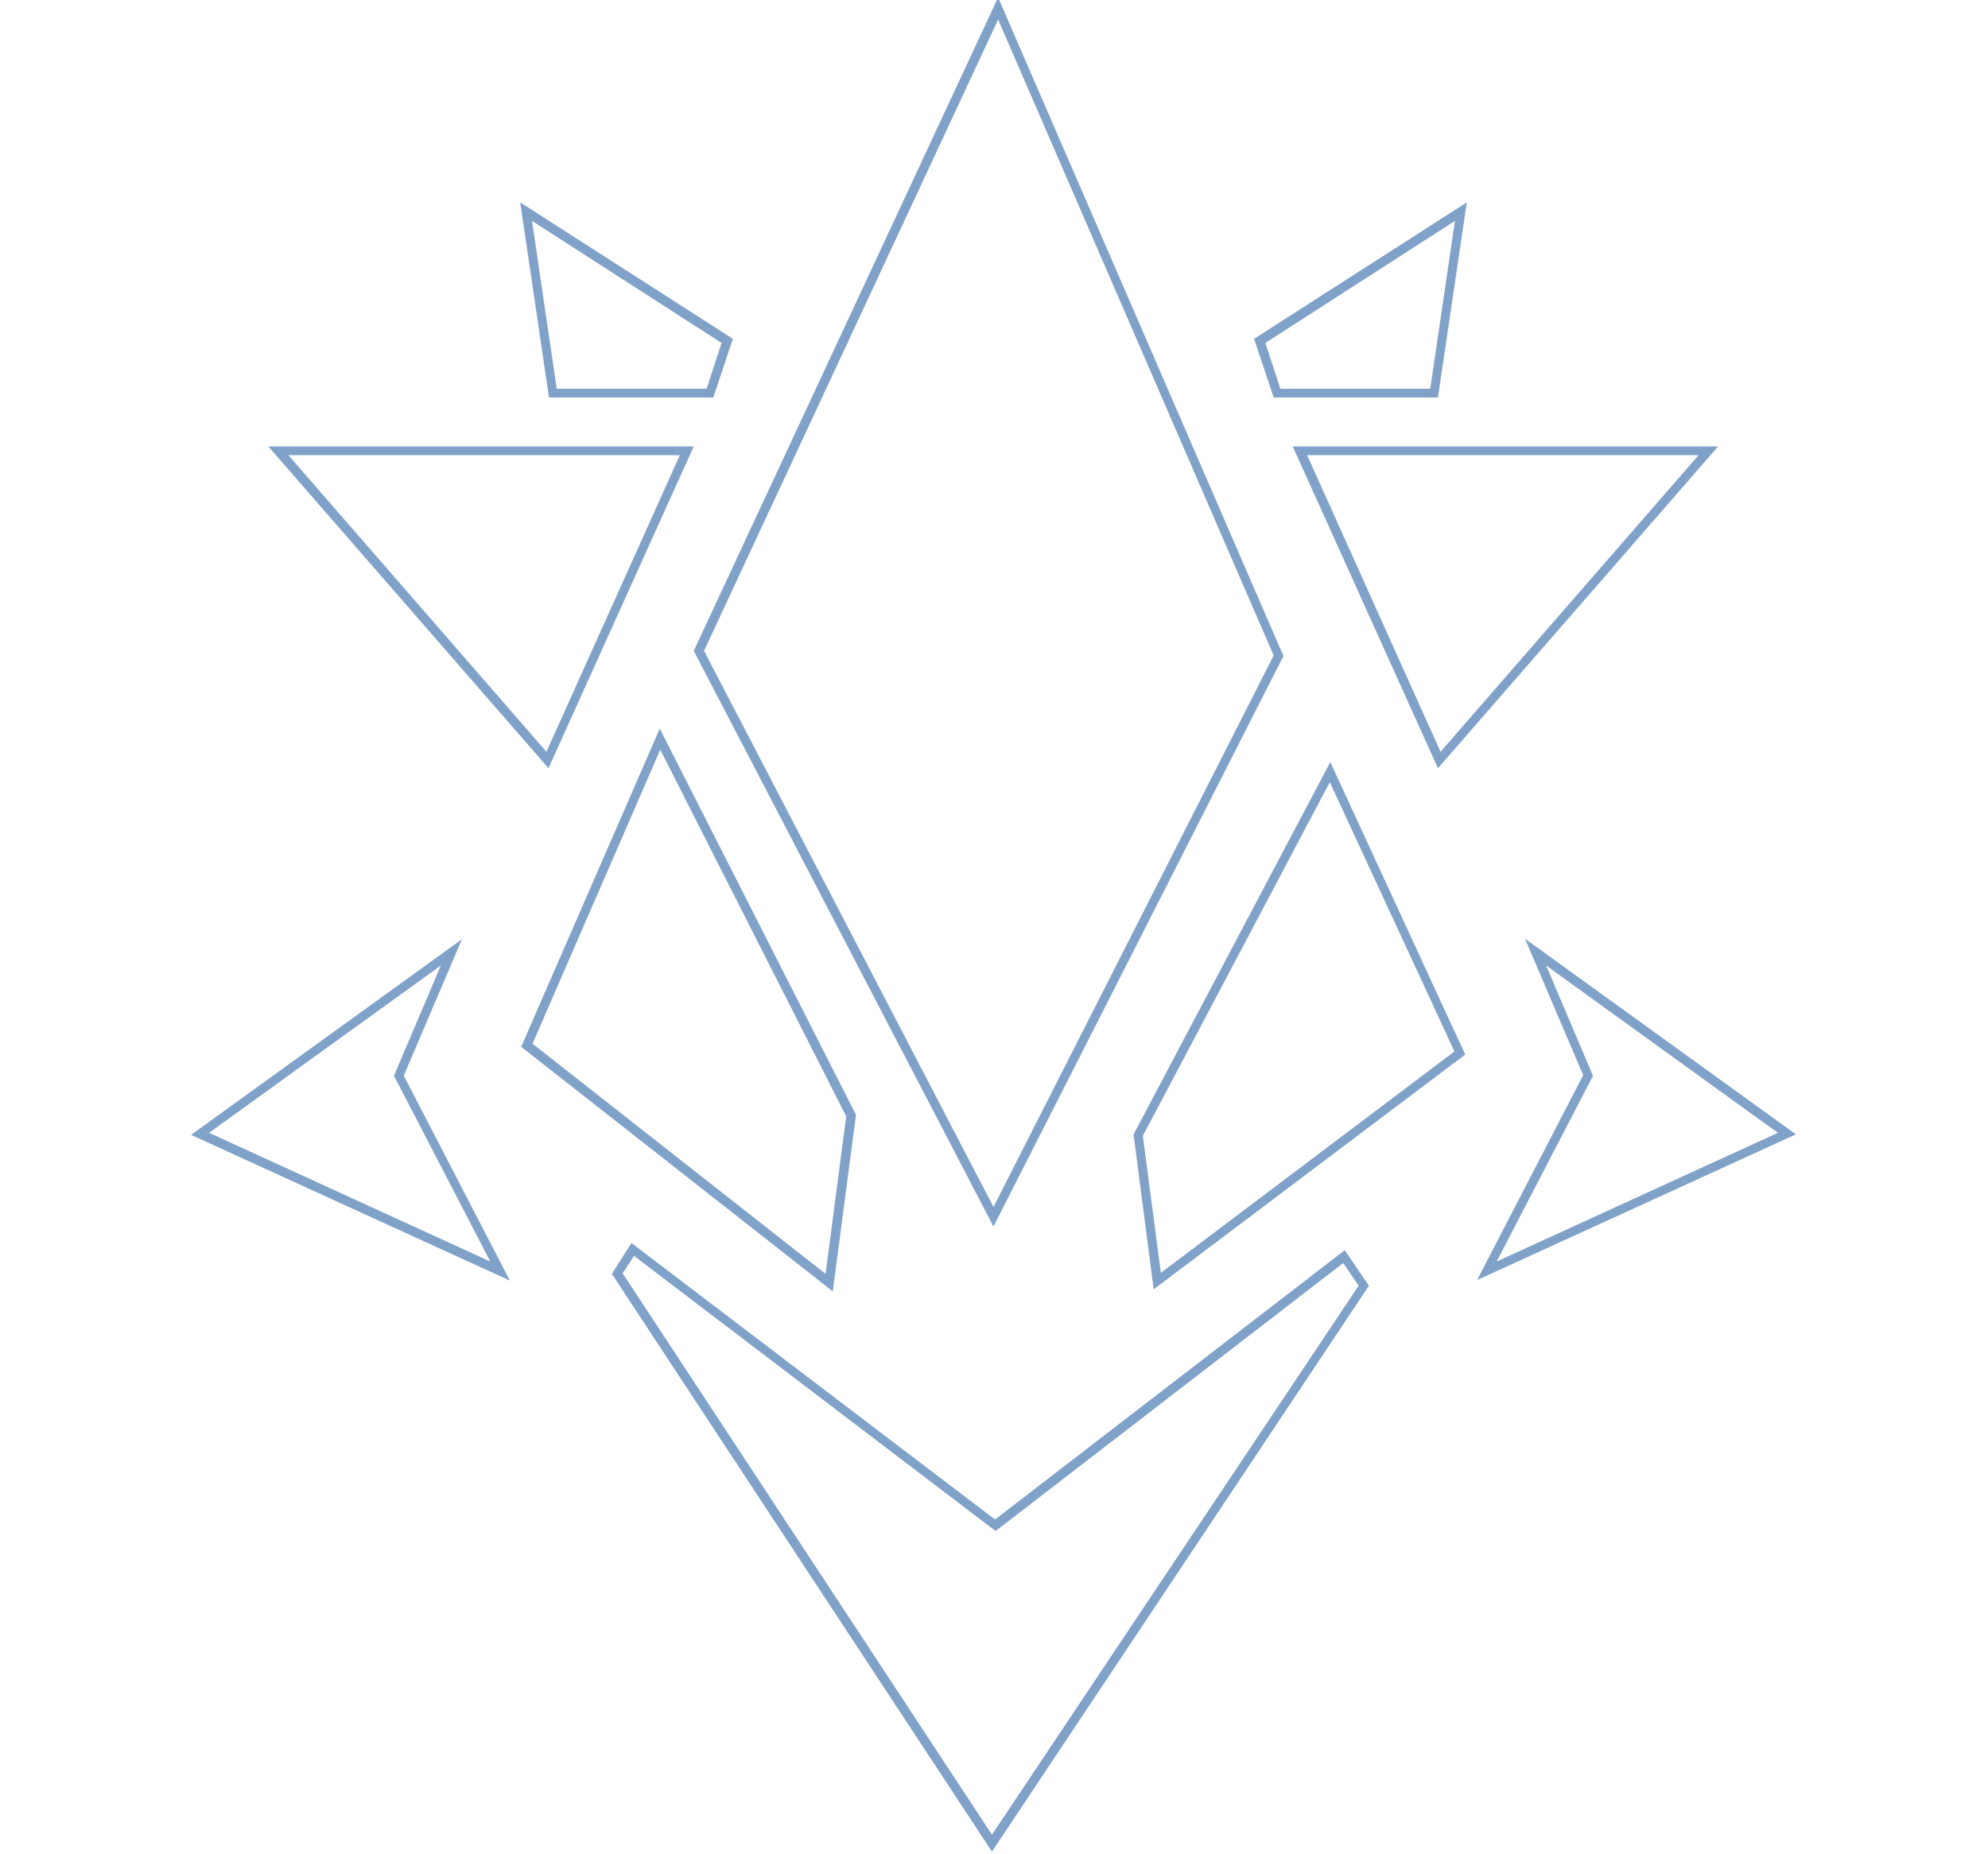
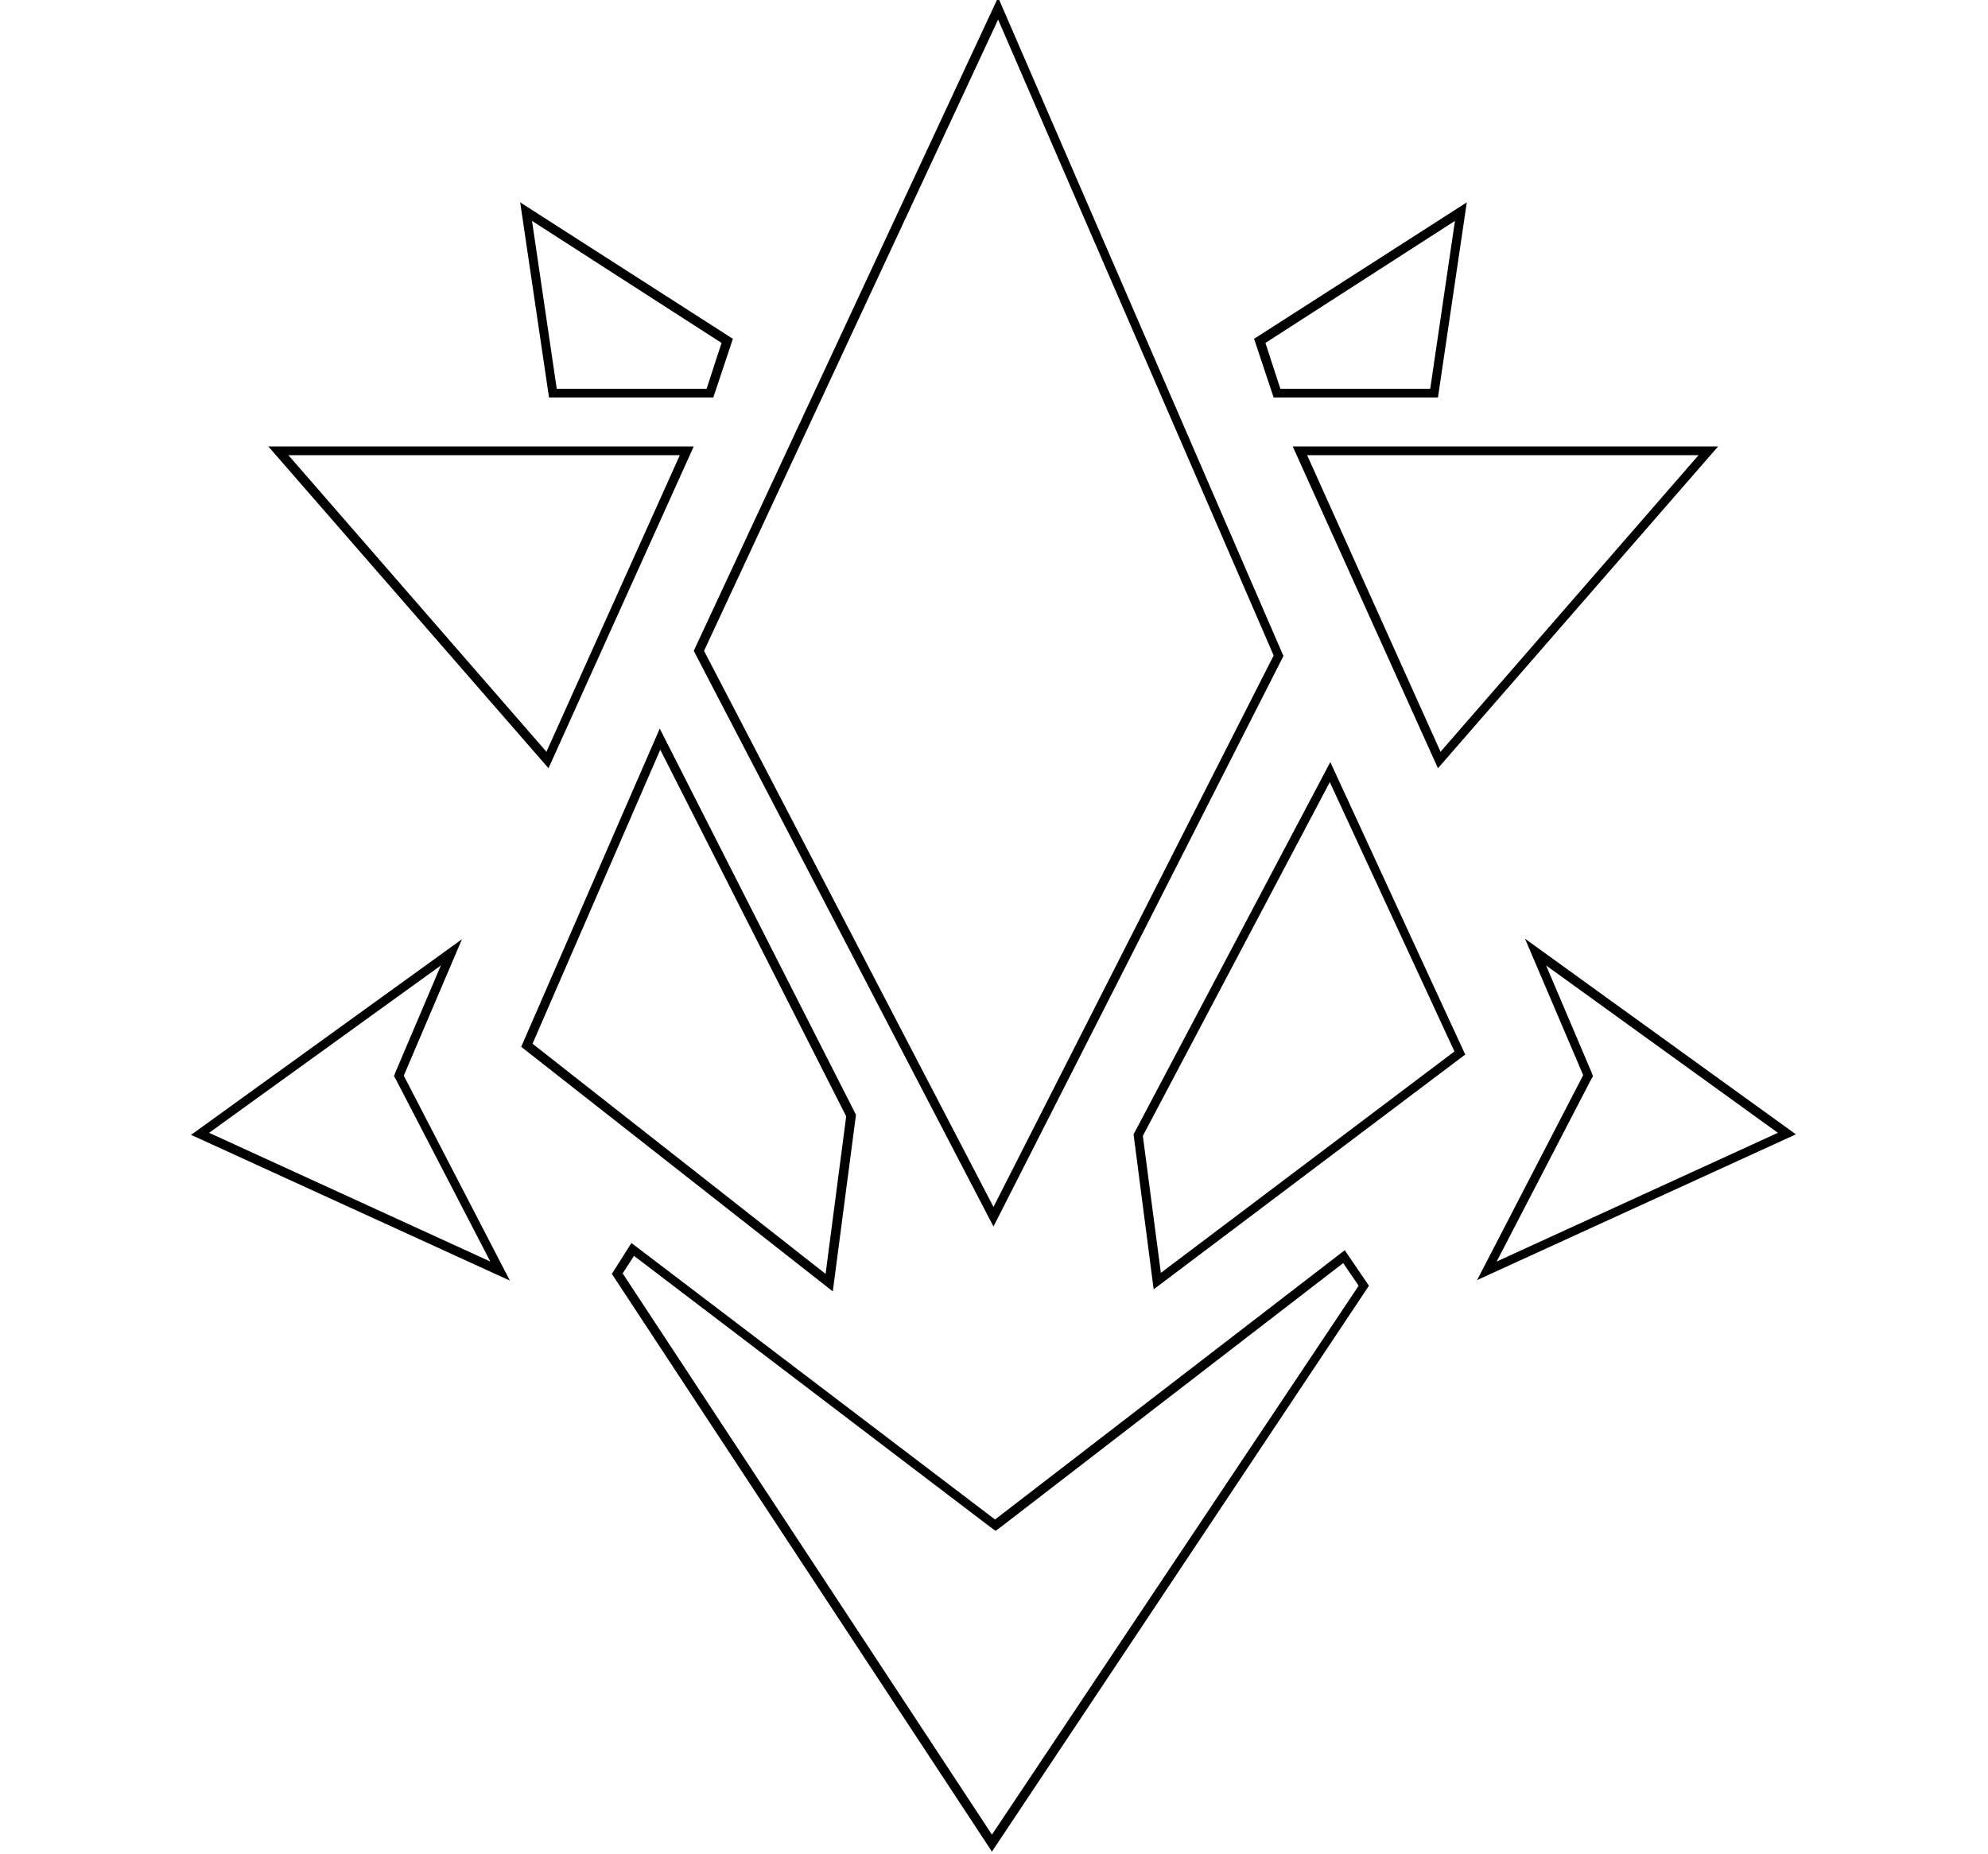
<svg xmlns="http://www.w3.org/2000/svg" version="1.1" id="Layer_1" x="0px" y="0px" viewBox="0 0 386 360" style="enable-background:new 0 0 386 360;" xml:space="preserve">
  <style type="text/css">
	.st0{fill:#F7F953;}
	.st1{fill:#D85708;}
	.st2{fill:#B33035;}
	.st3{fill:#006CFF;}
	.st4{fill:#7C30B3;}
	.st5{fill:#FF8400;}
	.st6{fill:#00FCFF;}
	.st7{fill:#E35BF3;}
	.st8{fill:#933246;}
	.st9{fill:#45AD21;}
	.st10{fill:#FFC12C;}
	.st11{fill:#80A2C9;}
	.st12{fill:#208AE3;}
	.st13{fill:#94E515;}
</style>
  <g id="SILICOIDS">
    <g>
-       <path class="st11" d="M192.9,238.2l56.3-110.8L193.8-0.5l-59.1,126.9L192.9,238.2z M247.3,127.3l-54.4,107.1l-56.2-108L193.8,3.8    L247.3,127.3z M166.2,216.5l-38.1-75l-26.9,61.8l60.5,47.5L166.2,216.5z M103.4,202.7l24.8-57.1l36.1,71.2l-4,30.6L103.4,202.7z     M258.3,148l-38.2,72.3l3.9,30.1l60.5-45.6l-5.5-11.9L258.3,148z M225.4,247.2l-3.5-26.6l36.3-68.7l19.3,41.7l4.9,10.6    L225.4,247.2z M193.2,295.1l-70.6-53.7l-3.8,6l73.8,112.2l73.2-109.9l-4.7-6.9L193.2,295.1z M192.6,356.3l-71.7-109l2.2-3.4    l69.1,52.6l1.1,0.8l1.1-0.8l66.4-51.2l3,4.4L192.6,356.3z M138.5,77.2l3.8-11.4l-41.3-26.5l5.6,37.9H138.5z M140.1,66.6l-2.9,8.9    h-29.1l-4.8-32.6L140.1,66.6z M134.7,86.7H52.1l54.4,62.5L134.7,86.7z M56,88.4h76L106.1,146L56,88.4z M89.7,182.4l-52.6,38    l61.9,28.3l-20.6-39.8L89.7,182.4z M95.2,245l-54.6-25l45-32.5l-8.8,20.7l-0.3,0.8l0.4,0.7L95.2,245z M279.2,77.2l5.6-37.9    l-41.3,26.5l3.8,11.4H279.2z M282.5,42.9l-4.8,32.6h-29.1l-2.9-8.9L282.5,42.9z M279.2,149.2l54.4-62.5h-82.6L279.2,149.2z     M279.7,146l-25.9-57.6h76L279.7,146z M348.7,220.3l-52.6-38l11.3,26.5l-20.6,39.8L348.7,220.3z M309,208.2l-8.8-20.7l45,32.5    l-54.6,25l18.3-35.3l0.4-0.7L309,208.2z" />
+       <path d="M192.9,238.2l56.3-110.8L193.8-0.5l-59.1,126.9L192.9,238.2z M247.3,127.3l-54.4,107.1l-56.2-108L193.8,3.8L247.3,127.3z M166.2,216.5l-38.1-75l-26.9,61.8l60.5,47.5L166.2,216.5z M103.4,202.7l24.8-57.1l36.1,71.2l-4,30.6L103.4,202.7z M258.3,148l-38.2,72.3l3.9,30.1l60.5-45.6l-5.5-11.9L258.3,148z M225.4,247.2l-3.5-26.6l36.3-68.7l19.3,41.7l4.9,10.6L225.4,247.2z M193.2,295.1l-70.6-53.7l-3.8,6l73.8,112.2l73.2-109.9l-4.7-6.9L193.2,295.1z M192.6,356.3l-71.7-109l2.2-3.4l69.1,52.6l1.1,0.8l1.1-0.8l66.4-51.2l3,4.4L192.6,356.3z M138.5,77.2l3.8-11.4l-41.3-26.5l5.6,37.9H138.5z M140.1,66.6l-2.9,8.9h-29.1l-4.8-32.6L140.1,66.6z M134.7,86.7H52.1l54.4,62.5L134.7,86.7z M56,88.4h76L106.1,146L56,88.4z M89.7,182.4l-52.6,38l61.9,28.3l-20.6-39.8L89.7,182.4z M95.2,245l-54.6-25l45-32.5l-8.8,20.7l-0.3,0.8l0.4,0.7L95.2,245z M279.2,77.2l5.6-37.9l-41.3,26.5l3.8,11.4H279.2z M282.5,42.9l-4.8,32.6h-29.1l-2.9-8.9L282.5,42.9z M279.2,149.2l54.4-62.5h-82.6L279.2,149.2z M279.7,146l-25.9-57.6h76L279.7,146z M348.7,220.3l-52.6-38l11.3,26.5l-20.6,39.8L348.7,220.3z M309,208.2l-8.8-20.7l45,32.5l-54.6,25l18.3-35.3l0.4-0.7L309,208.2z" />
    </g>
  </g>
</svg>
